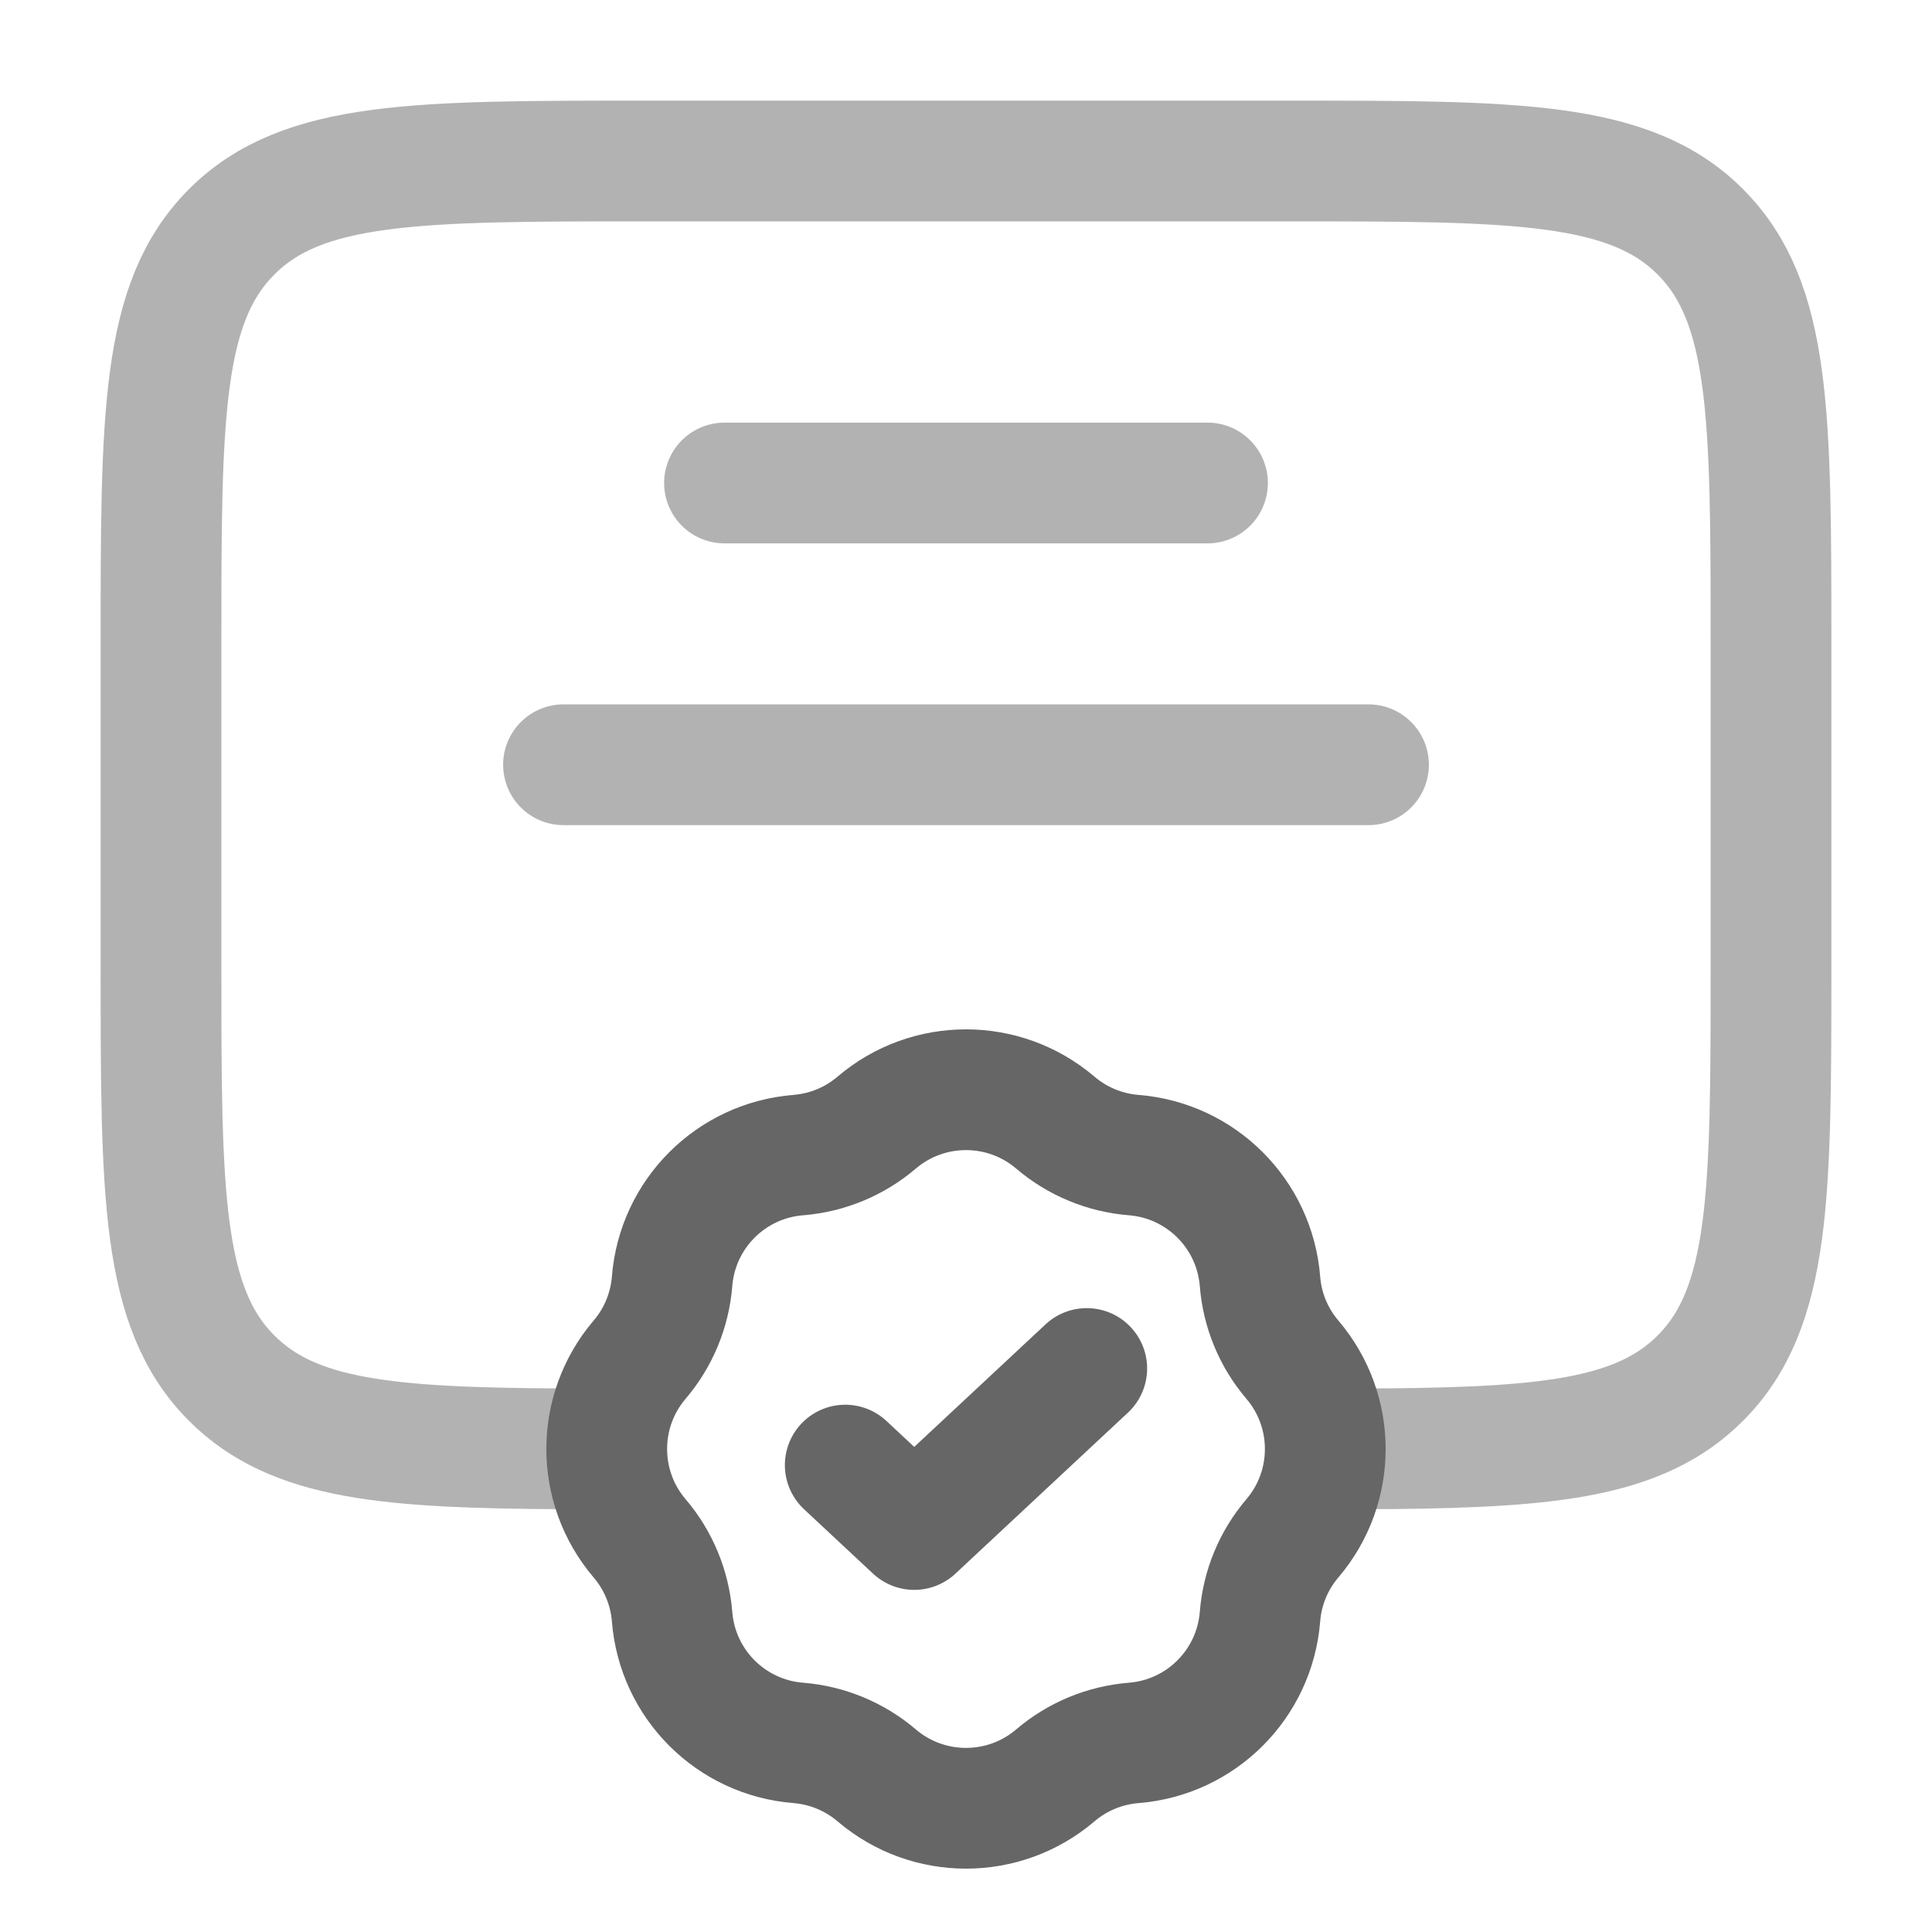
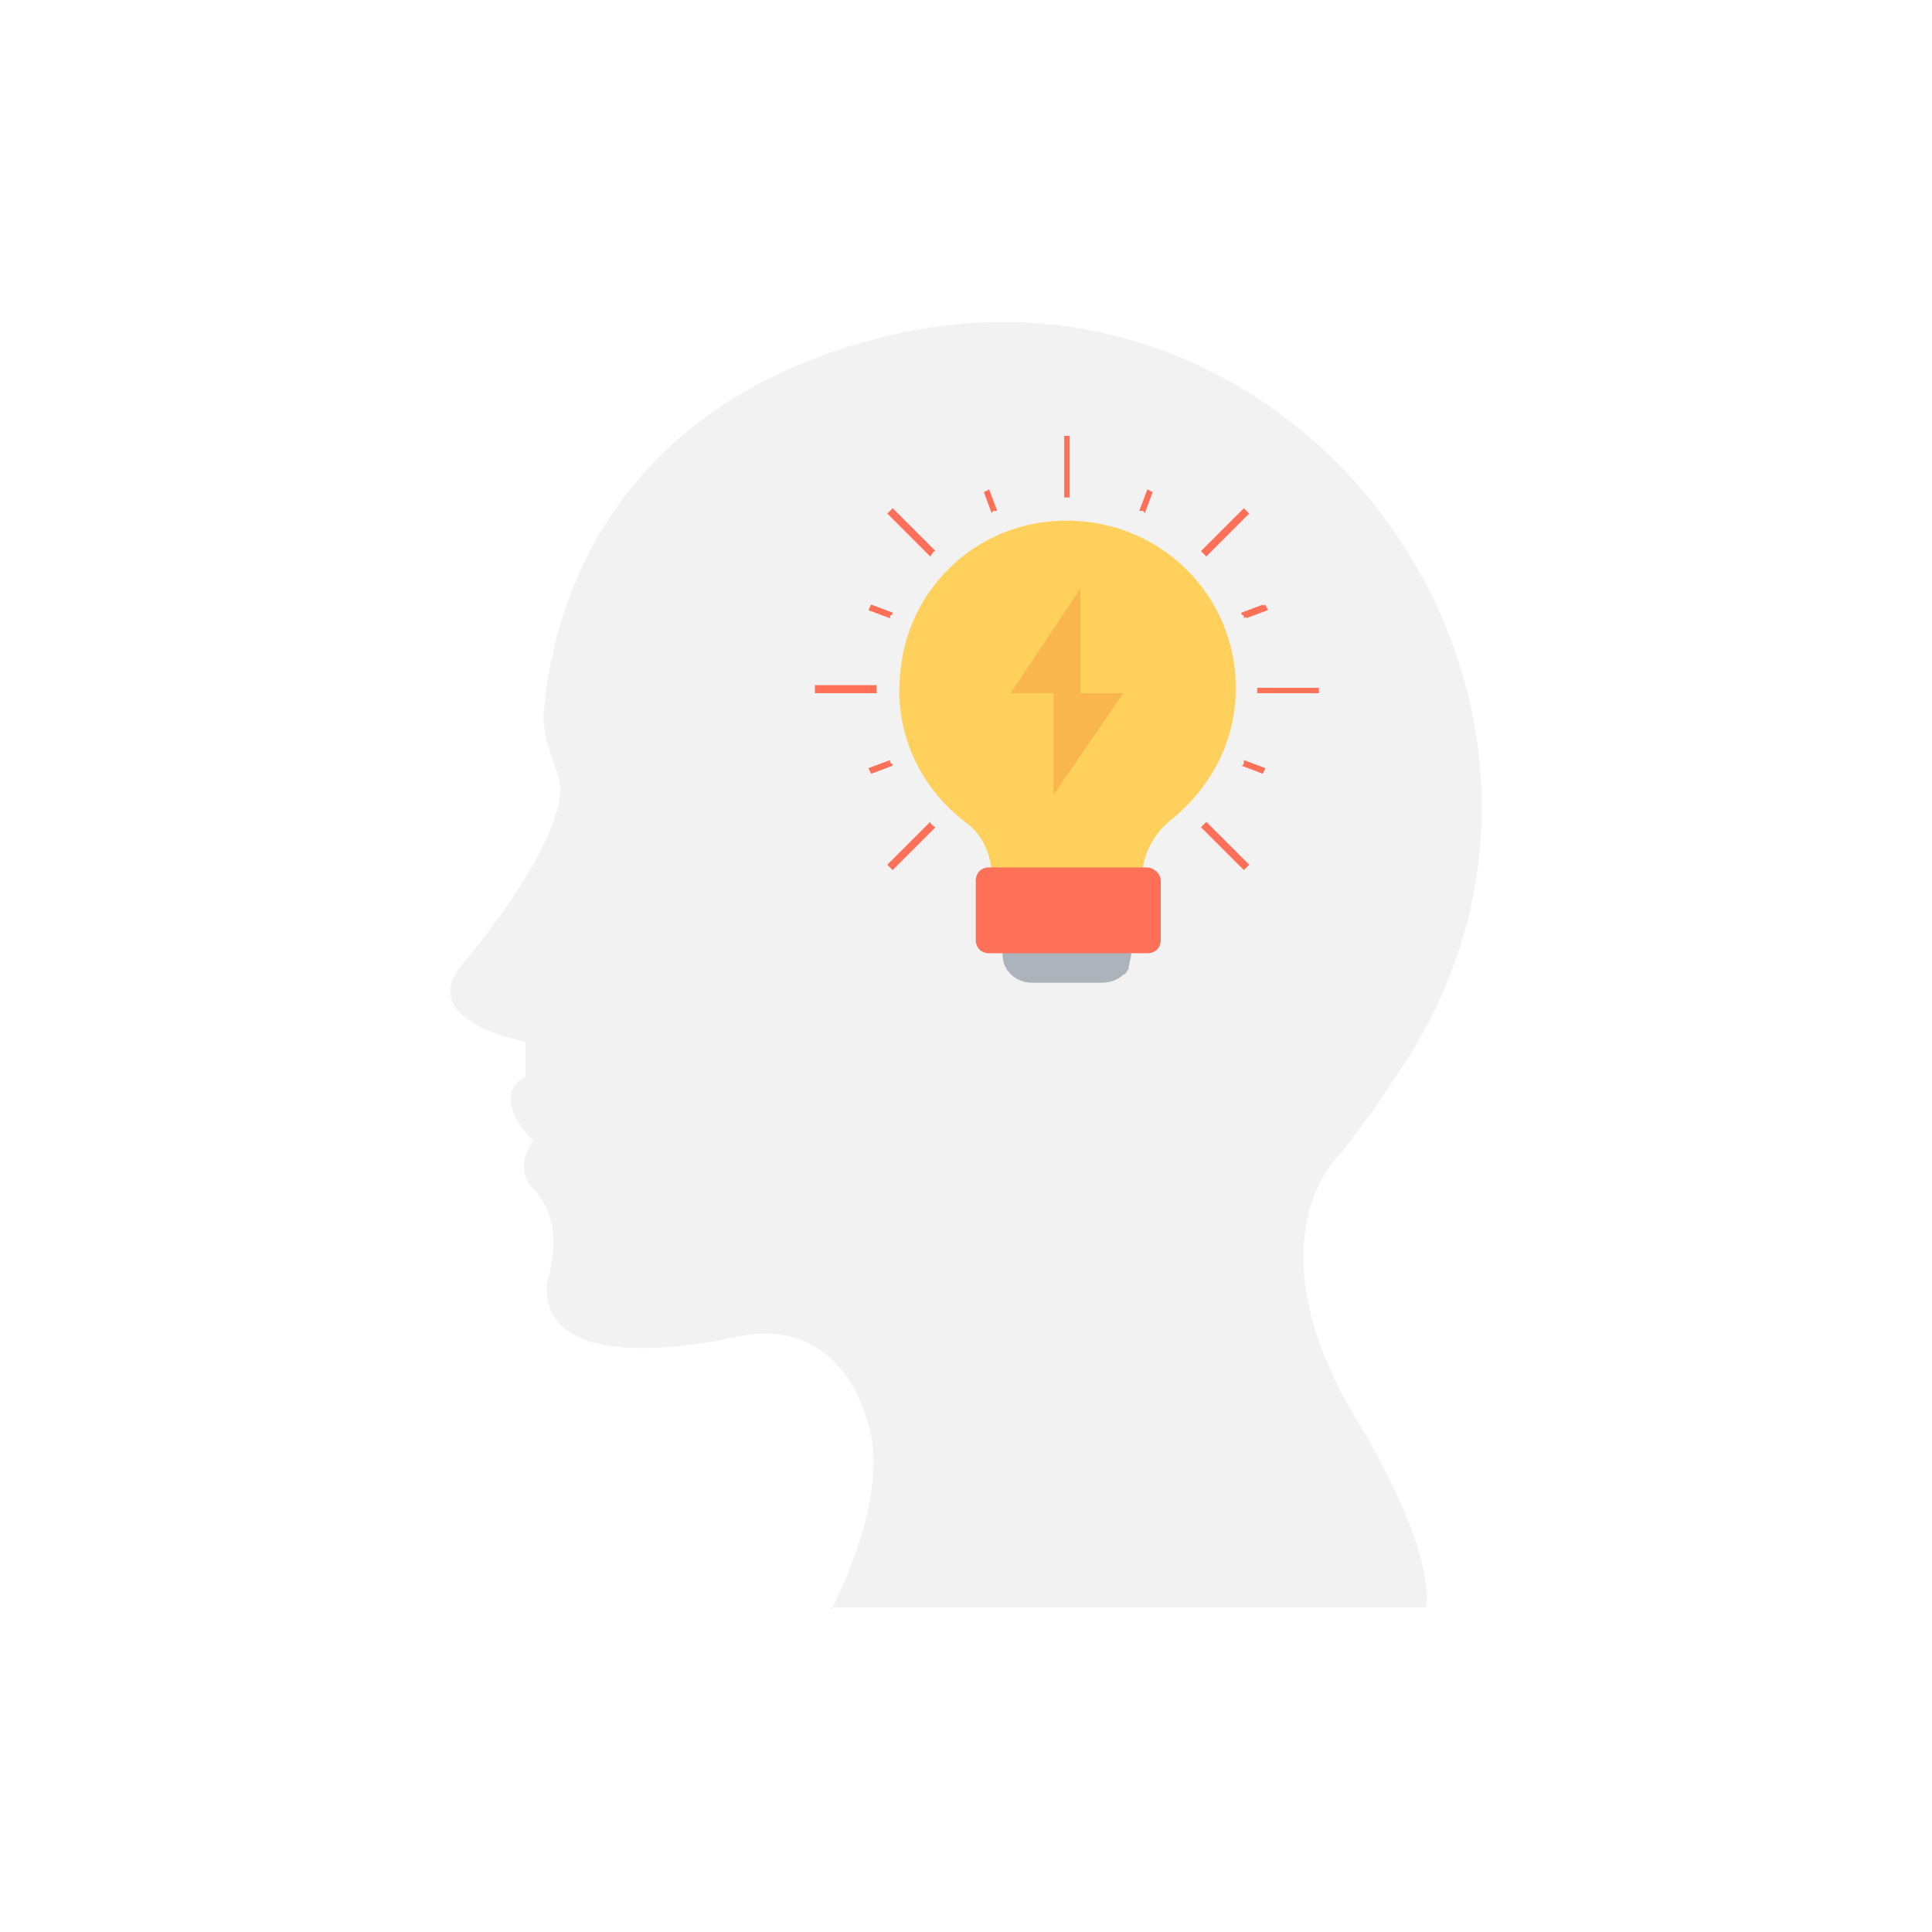
- <svg xmlns="http://www.w3.org/2000/svg" width="64px" height="64px" viewBox="0 0 24 24" fill="none">
+ <svg xmlns="http://www.w3.org/2000/svg" height="64px" width="64px" version="1.1" id="Layer_1" viewBox="-125.51 -125.51 753.05 753.05" xml:space="preserve" fill="#000000">
  <g id="SVGRepo_bgCarrier" stroke-width="0" />
  <g id="SVGRepo_tracerCarrier" stroke-linecap="round" stroke-linejoin="round" />
  <g id="SVGRepo_iconCarrier">
-     <path opacity="0.5" d="M7 17.998C4.825 17.986 3.647 17.89 2.879 17.121C2 16.243 2 14.828 2 12L2 8C2 5.172 2 3.757 2.879 2.879C3.757 2 5.172 2 8 2L16 2C18.828 2 20.243 2 21.121 2.879C22 3.757 22 5.172 22 8V12C22 14.828 22 16.243 21.121 17.121C20.392 17.851 19.292 17.975 17.32 17.996L16.5 17.998" stroke="#666" stroke-width="1.5" />
-     <path opacity="0.5" d="M9 6L15 6" stroke="#666" stroke-width="1.5" stroke-linecap="round" />
-     <path opacity="0.5" d="M7 9.5H17" stroke="#666" stroke-width="1.5" stroke-linecap="round" />
-     <path d="M10.891 13.945C11.53 13.401 12.47 13.401 13.109 13.945C13.383 14.179 13.724 14.32 14.083 14.349C14.92 14.415 15.585 15.08 15.652 15.917C15.68 16.276 15.821 16.617 16.055 16.891C16.599 17.53 16.599 18.47 16.055 19.109C15.821 19.383 15.68 19.724 15.652 20.083C15.585 20.92 14.92 21.585 14.083 21.651C13.724 21.68 13.383 21.821 13.109 22.055C12.47 22.599 11.53 22.599 10.891 22.055C10.617 21.821 10.276 21.68 9.917 21.651C9.08 21.585 8.415 20.92 8.349 20.083C8.32 19.724 8.179 19.383 7.945 19.109C7.401 18.47 7.401 17.53 7.945 16.891C8.179 16.617 8.32 16.276 8.349 15.917C8.415 15.08 9.08 14.415 9.917 14.349C10.276 14.32 10.617 14.179 10.891 13.945Z" stroke="#666" stroke-width="1.5" />
-     <path d="M10.5 18.2L11.357 19L13.5 17" stroke="#666" stroke-width="1.5" stroke-linecap="round" stroke-linejoin="round" />
+     <path style="fill:#F2F2F2;" d="M198.401,502.034c0,0,25.078-45.976,13.584-75.233c0,0-9.404-39.706-50.155-31.347 c0,0-77.322,18.808-74.188-20.898c0,0,8.359-22.988-5.224-36.571c0,0-8.359-7.314,0-18.808c0,0-17.763-16.718-3.135-25.078v-13.584 c0,0-40.751-7.314-26.122-28.212c0,0,47.02-54.335,38.661-76.278c-3.135-8.359-6.269-16.718-5.224-25.078 c3.135-36.571,22.988-115.984,128.522-144.196c1.045,0,3.135-1.045,4.18-1.045c165.094-40.751,295.706,145.241,200.62,286.302 c-7.314,11.494-15.673,22.988-24.033,33.437c0,0-34.482,32.392,7.314,102.4c0,0,30.302,48.065,27.167,73.143H198.401V502.034z" />
+     <path style="fill:#FFD15C;" d="M356.18,142.59c0-38.661-33.437-68.963-73.143-64.784c-30.302,3.135-54.335,27.167-57.469,57.469 c-3.135,24.033,7.314,45.976,25.078,59.559c7.314,5.224,10.449,13.584,10.449,21.943l0,0h58.514l0,0 c0-8.359,4.18-16.718,10.449-21.943C345.731,182.296,356.18,164.532,356.18,142.59z" />
+     <path style="fill:#ACB3BA;" d="M315.429,246.034c0,2.09-1.045,4.18-1.045,6.269c-1.045,1.045-1.045,2.09-2.09,2.09 c-2.09,2.09-5.224,3.135-8.359,3.135h-27.167c-4.18,0-8.359-2.09-10.449-6.269c-1.045-2.09-1.045-4.18-1.045-6.269h50.155V246.034z" />
+     <g>
+       <path style="fill:#FF7058;" d="M321.699,212.598H260.05c-3.135,0-5.224,2.09-5.224,5.224v22.988c0,3.135,2.09,5.224,5.224,5.224 h61.649c3.135,0,5.224-2.09,5.224-5.224v-22.988C326.923,214.688,323.788,212.598,321.699,212.598z" />
+       <path style="fill:#FF7058;" d="M291.397,44.369v24.033h-1.045h-1.045V44.369H291.397z" />
+       <path style="fill:#FF7058;" d="M260.05,65.267l3.135,8.359h-1.045c0,0-1.045,0-1.045,1.045l-3.135-8.359L260.05,65.267z" />
+       <path style="fill:#FF7058;" d="M214.074,110.198l8.359,3.135c0,0,0,1.045-1.045,1.045v1.045l-8.359-3.135L214.074,110.198z" />
+       <path style="fill:#FF7058;" d="M359.315,170.802l8.359,3.135l-1.045,2.09l-7.314-3.135c0,0,0-1.045,1.045-1.045 C359.315,170.802,359.315,170.802,359.315,170.802z" />
+       <path style="fill:#FF7058;" d="M213.029,173.937l8.359-3.135v1.045c0,0,0,1.045,1.045,1.045l-8.359,3.135L213.029,173.937z" />
+       <path style="fill:#FF7058;" d="M359.315,113.332l8.359-3.135l1.045,2.09l-8.359,3.135v-1.045 C359.315,114.377,359.315,113.332,359.315,113.332z" />
+       <path style="fill:#FF7058;" d="M321.699,65.267l-3.135,8.359h1.045c0,0,1.045,0,1.045,1.045l3.135-8.359L321.699,65.267z" />
+       <path style="fill:#FF7058;" d="M366.629,110.198l-8.359,3.135c0,0,0,1.045,1.045,1.045v1.045l8.359-3.135L366.629,110.198z" />
+       <path style="fill:#FF7058;" d="M221.388,170.802l-8.359,3.135l1.045,2.09l8.359-3.135c0,0,0-1.045-1.045-1.045 C221.388,170.802,221.388,170.802,221.388,170.802z" />
+       <path style="fill:#FF7058;" d="M367.674,173.937l-8.359-3.135v1.045c0,0,0,1.045-1.045,1.045l8.359,3.135L367.674,173.937z" />
+       <path style="fill:#FF7058;" d="M222.433,113.332l-8.359-3.135l-1.045,2.09l8.359,3.135v-1.045 C221.388,114.377,222.433,113.332,222.433,113.332z" />
+       <path style="fill:#FF7058;" d="M361.405,74.671L344.686,91.39l-1.045-1.045l-1.045-1.045l16.718-16.718L361.405,74.671z" />
+       <path style="fill:#FF7058;" d="M239.152,196.924l-16.718,16.718l-2.09-2.09l16.718-16.718 C237.062,194.834,237.062,195.879,239.152,196.924C238.107,195.879,238.107,195.879,239.152,196.924z" />
+       <path style="fill:#FF7058;" d="M388.572,144.679h-24.033v-1.045v-1.045h24.033V144.679z" />
+       <path style="fill:#FF7058;" d="M216.164,144.679h-24.033v-3.135h24.033v1.045C216.164,143.634,216.164,143.634,216.164,144.679z" />
+       <path style="fill:#FF7058;" d="M359.315,213.643l-16.718-16.718l1.045-1.045l1.045-1.045l16.718,16.718L359.315,213.643z" />
+       <path style="fill:#FF7058;" d="M237.062,91.39l-16.718-16.718l2.09-2.09L239.152,89.3C238.107,89.3,238.107,90.345,237.062,91.39 C237.062,90.345,237.062,91.39,237.062,91.39z" />
+     </g>
+     <polygon style="fill:#F8B64C;" points="285.127,184.386 285.127,144.679 268.409,144.679 295.576,103.928 295.576,144.679 312.295,144.679 " />
  </g>
</svg>
